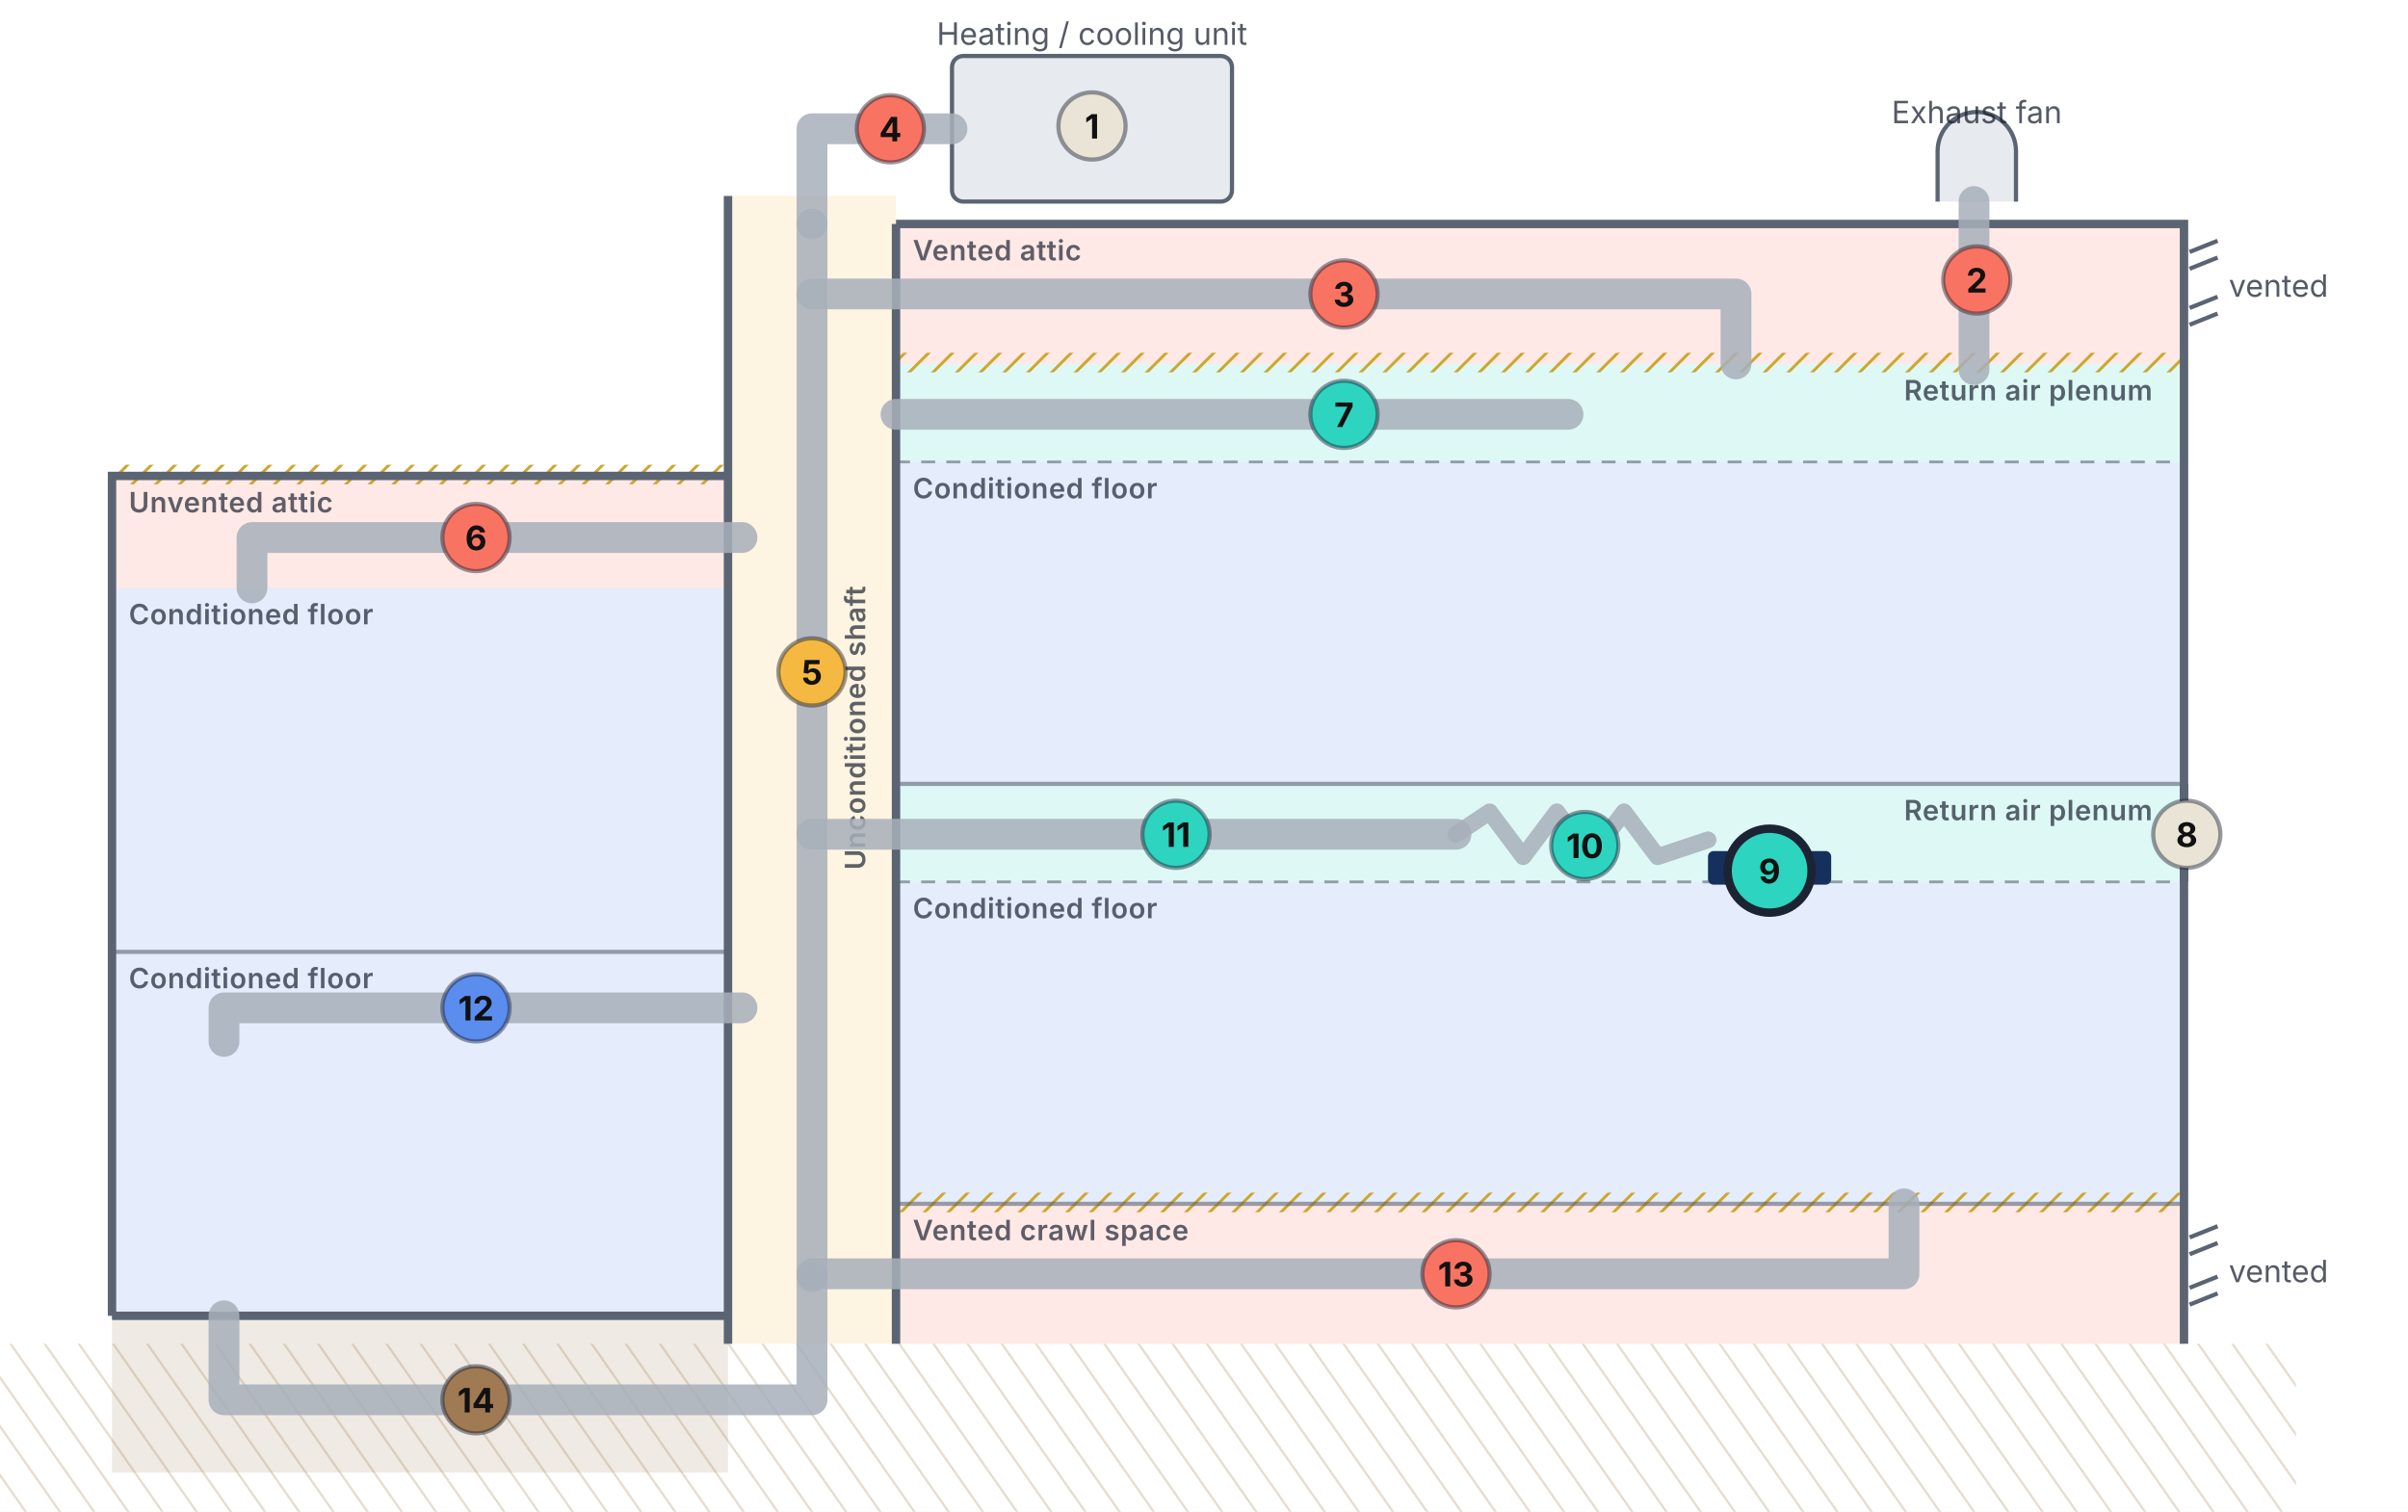
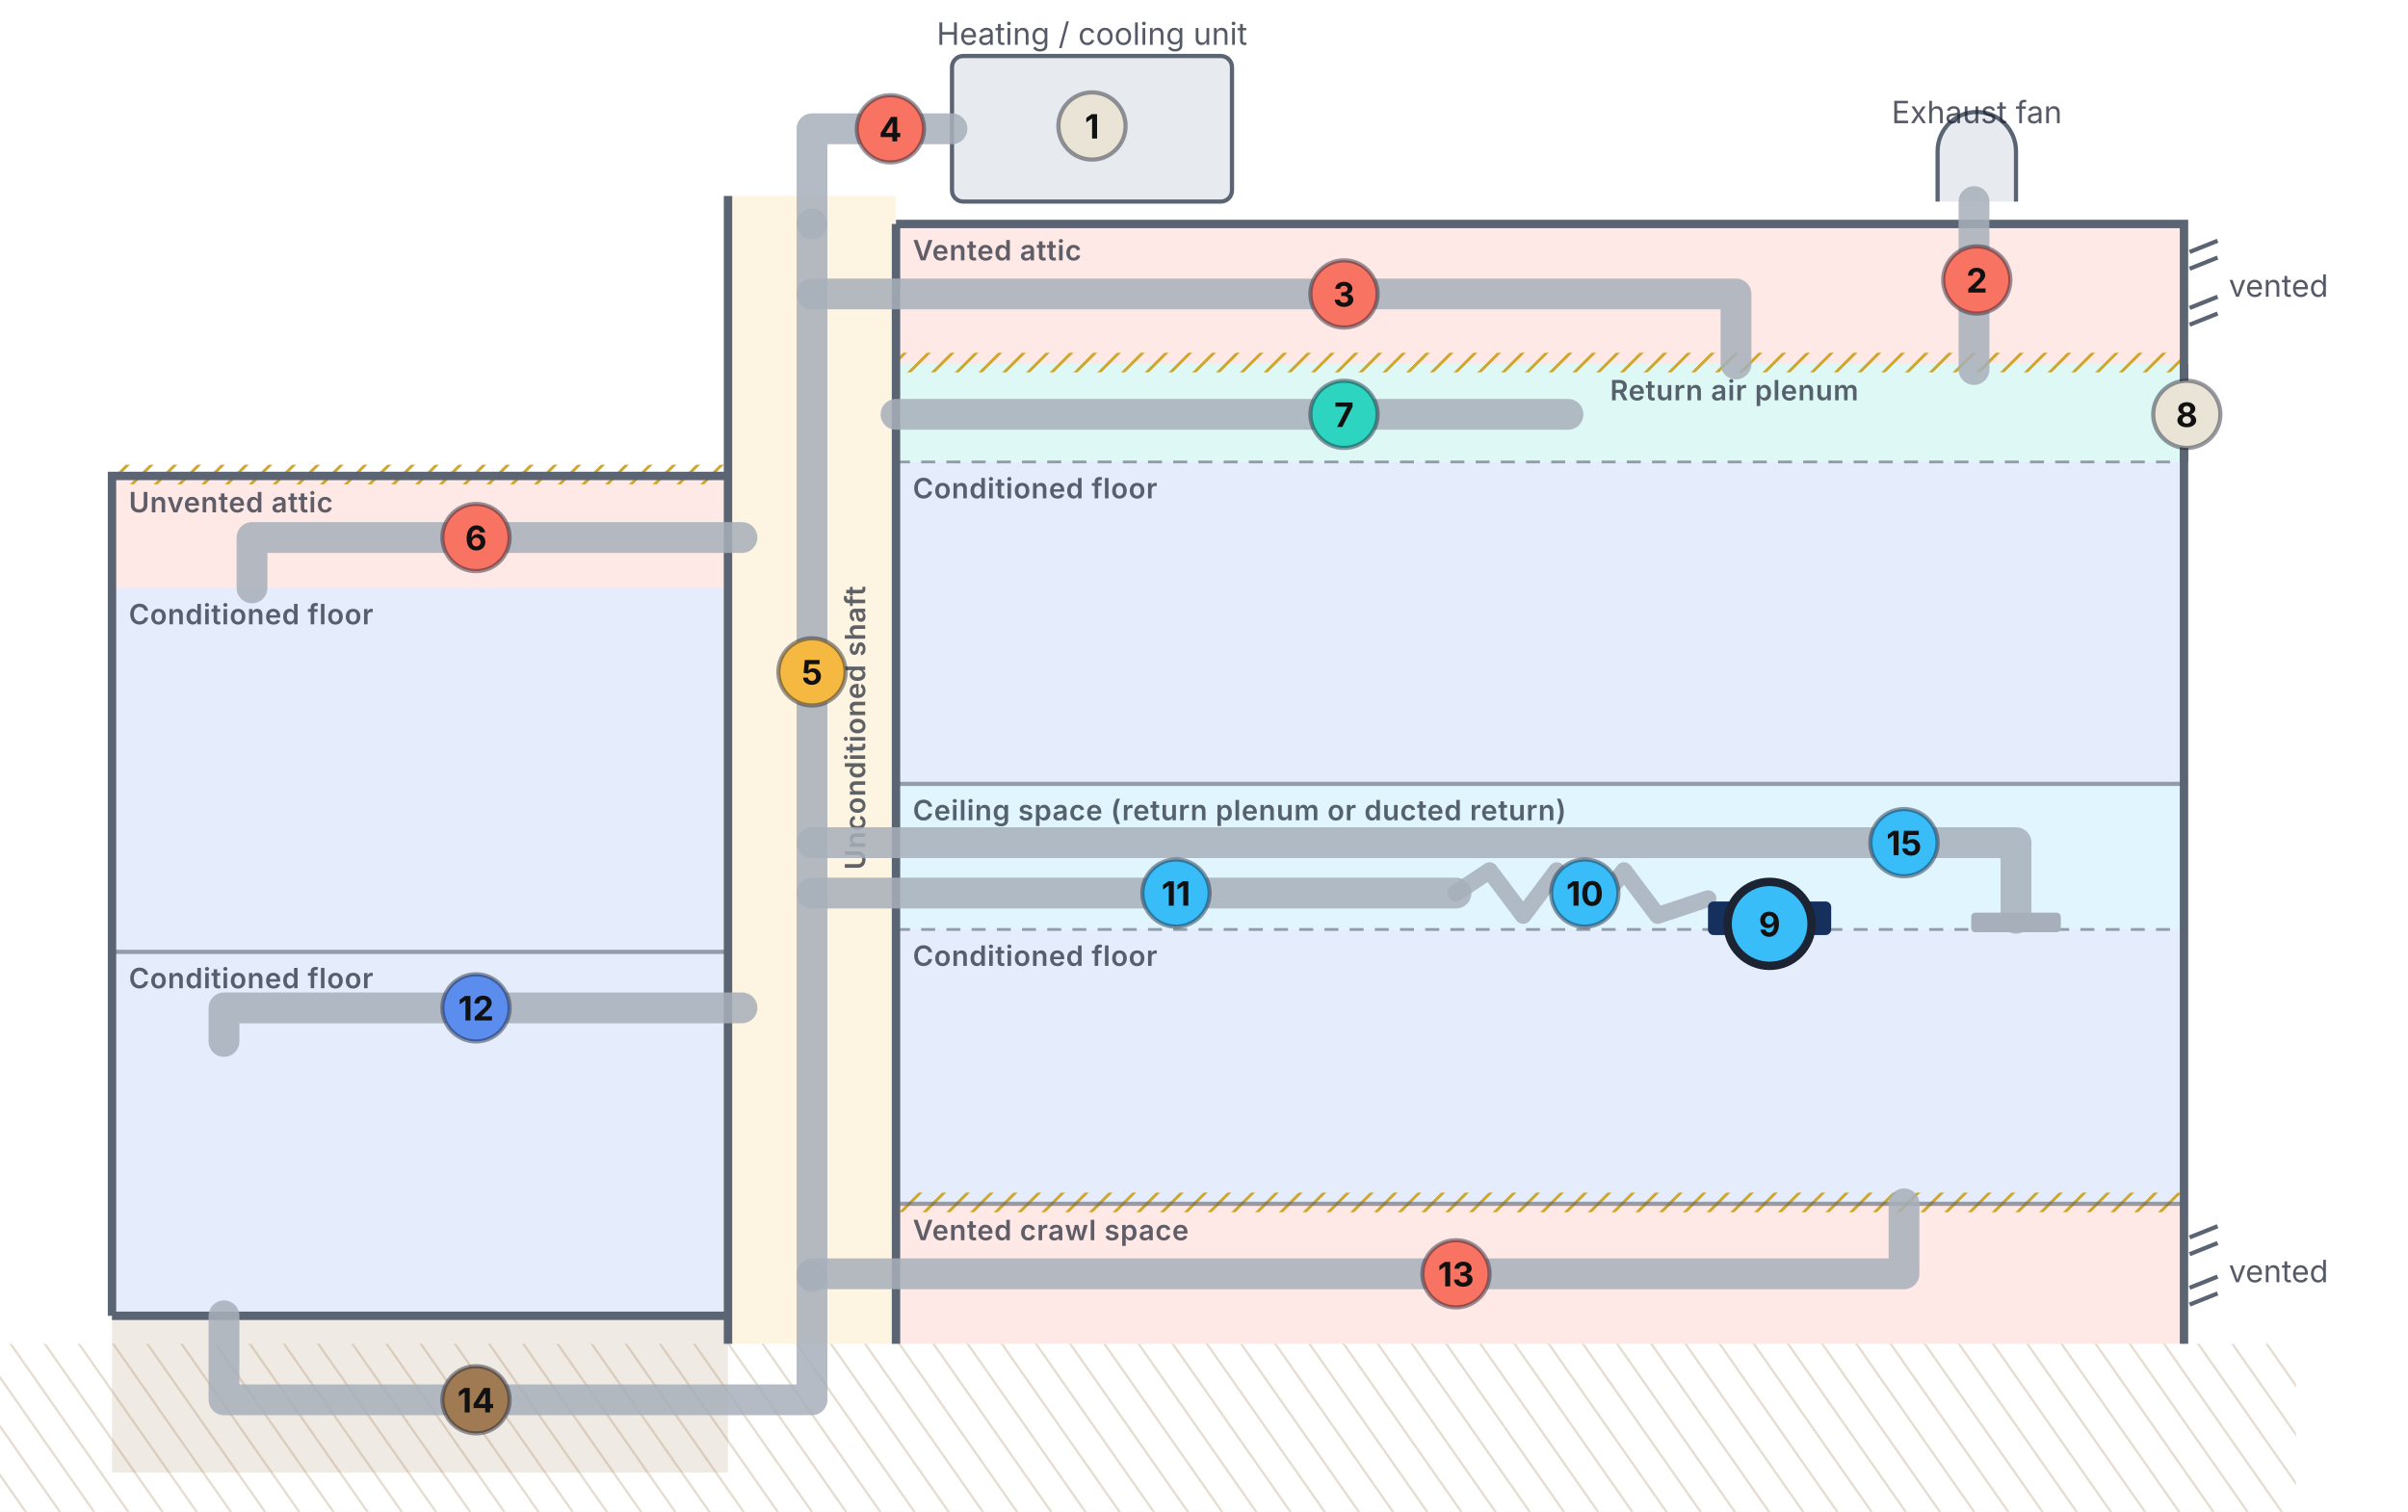
- <svg xmlns="http://www.w3.org/2000/svg" viewBox="80 40 860 540" role="img" aria-label="Building section with 14 numbered duct locations" width="860" height="540">
+ <svg xmlns="http://www.w3.org/2000/svg" viewBox="80 40 860 540" role="img" aria-label="Building section with 15 numbered duct locations" width="860" height="540">
  <style>
.g-space { font: 600 10px system-ui, -apple-system, sans-serif; fill: rgba(28,35,51,0.7); letter-spacing: 0.02em; }
.g-note { font: 11px system-ui, -apple-system, sans-serif; fill: rgba(28,35,51,0.75); }
.g-spot circle { stroke: rgba(28,35,51,0.45); stroke-width: 1.5; }
.g-spot text { font: 750 12px system-ui, -apple-system, sans-serif; fill: #111; }
.g-spot.on circle { r: 15; stroke: #1c2333; stroke-width: 3; }
</style>
  <rect x="80" y="40" width="860" height="540" fill="#ffffff" />
  <defs>
    <pattern id="g-hatch" width="6" height="6" patternUnits="userSpaceOnUse" patternTransform="rotate(45)">
      <line x1="0" y1="0" x2="0" y2="6" stroke="#c9a227" stroke-width="2" />
    </pattern>
    <pattern id="g-earth" width="10" height="10" patternUnits="userSpaceOnUse" patternTransform="rotate(-35)">
      <line x1="0" y1="0" x2="0" y2="10" stroke="#c4b49b" stroke-width="1.5" />
    </pattern>
  </defs>
  <rect x="80" y="520" width="820" height="60" fill="url(#g-earth)" opacity="0.55" />
  <rect x="120" y="510" width="220" height="56" fill="#a07a52" opacity="0.16" />
  <g>
    <rect x="400" y="120" width="460" height="50" fill="#f97362" opacity="0.16" />
    <text x="406" y="133" class="g-space">Vented attic</text>
  </g>
  <g>
    <rect x="400" y="170" width="460" height="35" fill="#2dd4bf" opacity="0.16" />
-     <text x="760" y="183" class="g-space">Return air plenum</text>
+     <text x="655" y="183" class="g-space">Return air plenum</text>
  </g>
  <g>
    <rect x="400" y="205" width="460" height="115" fill="#5b8def" opacity="0.16" />
    <text x="406" y="218" class="g-space">Conditioned floor</text>
  </g>
  <g>
-     <rect x="400" y="320" width="460" height="35" fill="#2dd4bf" opacity="0.16" />
-     <text x="760" y="333" class="g-space">Return air plenum</text>
+     <rect x="400" y="320" width="460" height="52" fill="#38bdf8" opacity="0.16" />
+     <text x="406" y="333" class="g-space">Ceiling space (return plenum or ducted return)</text>
  </g>
  <g>
-     <rect x="400" y="355" width="460" height="115" fill="#5b8def" opacity="0.16" />
-     <text x="406" y="368" class="g-space">Conditioned floor</text>
+     <rect x="400" y="372" width="460" height="98" fill="#5b8def" opacity="0.16" />
+     <text x="406" y="385" class="g-space">Conditioned floor</text>
  </g>
  <g>
    <rect x="400" y="470" width="460" height="50" fill="#f97362" opacity="0.16" />
    <text x="406" y="483" class="g-space">Vented crawl space</text>
  </g>
  <g>
    <rect x="340" y="110" width="60" height="410" fill="#f5b942" opacity="0.16" />
    <text x="389" y="300" class="g-space" transform="rotate(-90 389 300)" text-anchor="middle">Unconditioned shaft</text>
  </g>
  <g>
    <rect x="120" y="210" width="220" height="40" fill="#f97362" opacity="0.16" />
    <text x="126" y="223" class="g-space">Unvented attic</text>
  </g>
  <g>
    <rect x="120" y="250" width="220" height="130" fill="#5b8def" opacity="0.16" />
    <text x="126" y="263" class="g-space">Conditioned floor</text>
  </g>
  <g>
    <rect x="120" y="380" width="220" height="130" fill="#5b8def" opacity="0.16" />
    <text x="126" y="393" class="g-space">Conditioned floor</text>
  </g>
  <rect x="400" y="166" width="460" height="7" fill="url(#g-hatch)" />
  <rect x="120" y="206" width="220" height="7" fill="url(#g-hatch)" />
  <rect x="400" y="466" width="460" height="7" fill="url(#g-hatch)" />
  <path d="M120 510 V210 H340 M400 120 H860 V520 M120 510 H340 M340 110 V520 M400 120 V520" stroke="#5b6472" stroke-width="3" fill="none" />
  <path d="M400 320 H860 M400 470 H860 M120 380 H340" stroke="#5b6472" stroke-width="1.5" fill="none" opacity="0.6" />
-   <path d="M400 205 H860 M400 355 H860" stroke="#5b6472" stroke-width="1" stroke-dasharray="5 4" fill="none" opacity="0.6" />
+   <path d="M400 205 H860 M400 372 H860" stroke="#5b6472" stroke-width="1" stroke-dasharray="5 4" fill="none" opacity="0.6" />
  <path d="M862 130 l10 -4 M862 136 l10 -4" stroke="#5b6472" stroke-width="1.5" />
  <path d="M862 150 l10 -4 M862 156 l10 -4" stroke="#5b6472" stroke-width="1.5" />
  <path d="M862 482 l10 -4 M862 488 l10 -4" stroke="#5b6472" stroke-width="1.5" />
  <path d="M862 500 l10 -4 M862 506 l10 -4" stroke="#5b6472" stroke-width="1.5" />
  <text x="876" y="146" class="g-note">vented</text>
  <text x="876" y="498" class="g-note">vented</text>
  <rect x="420" y="60" width="100" height="52" rx="4" fill="#e7eaef" stroke="#5b6472" stroke-width="1.5" />
  <text x="470" y="56" class="g-note" text-anchor="middle">Heating / cooling unit</text>
  <path d="M772 112 v-18 a14 14 0 0 1 28 0 v18" fill="#e7eaef" stroke="#5b6472" stroke-width="1.5" />
  <text x="786" y="84" class="g-note" text-anchor="middle">Exhaust fan</text>
  <path d="M420 86 H370 V120" fill="none" stroke="#a7afba" stroke-width="11" stroke-linecap="round" stroke-linejoin="round" opacity="0.85" />
  <path d="M370 120 V496" fill="none" stroke="#a7afba" stroke-width="11" stroke-linecap="round" stroke-linejoin="round" opacity="0.85" />
  <path d="M370 145 H700 V170" fill="none" stroke="#a7afba" stroke-width="11" stroke-linecap="round" stroke-linejoin="round" opacity="0.85" />
  <path d="M785 172 V112" fill="none" stroke="#a7afba" stroke-width="11" stroke-linecap="round" stroke-linejoin="round" opacity="0.85" />
  <path d="M345 232 H170 V250" fill="none" stroke="#a7afba" stroke-width="11" stroke-linecap="round" stroke-linejoin="round" opacity="0.85" />
  <path d="M400 188 H640" fill="none" stroke="#a7afba" stroke-width="11" stroke-linecap="round" stroke-linejoin="round" opacity="0.85" />
-   <path d="M370 338 H600" fill="none" stroke="#a7afba" stroke-width="11" stroke-linecap="round" stroke-linejoin="round" opacity="0.85" />
-   <path d="M600 338 L612 330 L624 346 L636 330 L648 346 L660 330 L672 346 L690 340" fill="none" stroke="#a7afba" stroke-width="6" stroke-linecap="round" stroke-linejoin="round" opacity="0.85" />
+   <path d="M370 341 H800 V368" fill="none" stroke="#a7afba" stroke-width="11" stroke-linecap="round" stroke-linejoin="round" opacity="0.85" />
+   <path d="M370 359 H600" fill="none" stroke="#a7afba" stroke-width="11" stroke-linecap="round" stroke-linejoin="round" opacity="0.85" />
+   <path d="M600 359 L612 351 L624 367 L636 351 L648 367 L660 351 L672 367 L690 361" fill="none" stroke="#a7afba" stroke-width="6" stroke-linecap="round" stroke-linejoin="round" opacity="0.85" />
  <path d="M345 400 H160 V412" fill="none" stroke="#a7afba" stroke-width="11" stroke-linecap="round" stroke-linejoin="round" opacity="0.85" />
  <path d="M370 495 H760 V470" fill="none" stroke="#a7afba" stroke-width="11" stroke-linecap="round" stroke-linejoin="round" opacity="0.85" />
  <path d="M370 496 V540 H160 V510" fill="none" stroke="#a7afba" stroke-width="11" stroke-linecap="round" stroke-linejoin="round" opacity="0.85" />
-   <rect x="690" y="344" width="44" height="12" rx="2" fill="#16305e" />
-   <path d="M860 320 V355" stroke="#5b6472" stroke-width="3" />
+   <rect x="690" y="362" width="44" height="12" rx="2" fill="#16305e" />
+   <rect x="784" y="366" width="32" height="7" rx="1.5" fill="#a7afba" />
+   <path d="M860 170 V205" stroke="#5b6472" stroke-width="3" />
  <g class="g-spot " transform="translate(470 85)">
    <circle r="12" fill="#e9e4d6" />
    <text text-anchor="middle" dy="4.5">1</text>
  </g>
  <g class="g-spot " transform="translate(786 140)">
    <circle r="12" fill="#f97362" />
    <text text-anchor="middle" dy="4.5">2</text>
  </g>
  <g class="g-spot " transform="translate(560 145)">
    <circle r="12" fill="#f97362" />
    <text text-anchor="middle" dy="4.5">3</text>
  </g>
  <g class="g-spot " transform="translate(398 86)">
    <circle r="12" fill="#f97362" />
    <text text-anchor="middle" dy="4.5">4</text>
  </g>
  <g class="g-spot " transform="translate(370 280)">
    <circle r="12" fill="#f5b942" />
    <text text-anchor="middle" dy="4.5">5</text>
  </g>
  <g class="g-spot " transform="translate(250 232)">
    <circle r="12" fill="#f97362" />
    <text text-anchor="middle" dy="4.5">6</text>
  </g>
  <g class="g-spot " transform="translate(560 188)">
    <circle r="12" fill="#2dd4bf" />
    <text text-anchor="middle" dy="4.5">7</text>
  </g>
-   <g class="g-spot " transform="translate(861 338)">
+   <g class="g-spot " transform="translate(861 188)">
    <circle r="12" fill="#e9e4d6" />
    <text text-anchor="middle" dy="4.5">8</text>
  </g>
-   <g class="g-spot on" transform="translate(712 351)">
-     <circle r="15" fill="#2dd4bf" />
+   <g class="g-spot on" transform="translate(712 370)">
+     <circle r="15" fill="#38bdf8" />
    <text text-anchor="middle" dy="4.5">9</text>
  </g>
-   <g class="g-spot " transform="translate(646 342)">
-     <circle r="12" fill="#2dd4bf" />
+   <g class="g-spot " transform="translate(646 359)">
+     <circle r="12" fill="#38bdf8" />
    <text text-anchor="middle" dy="4.5">10</text>
  </g>
-   <g class="g-spot " transform="translate(500 338)">
-     <circle r="12" fill="#2dd4bf" />
+   <g class="g-spot " transform="translate(500 359)">
+     <circle r="12" fill="#38bdf8" />
    <text text-anchor="middle" dy="4.5">11</text>
  </g>
  <g class="g-spot " transform="translate(250 400)">
    <circle r="12" fill="#5b8def" />
    <text text-anchor="middle" dy="4.5">12</text>
  </g>
  <g class="g-spot " transform="translate(600 495)">
    <circle r="12" fill="#f97362" />
    <text text-anchor="middle" dy="4.5">13</text>
  </g>
  <g class="g-spot " transform="translate(250 540)">
    <circle r="12" fill="#a07a52" />
    <text text-anchor="middle" dy="4.5">14</text>
  </g>
+   <g class="g-spot " transform="translate(760 341)">
+     <circle r="12" fill="#38bdf8" />
+     <text text-anchor="middle" dy="4.5">15</text>
+   </g>
</svg>
